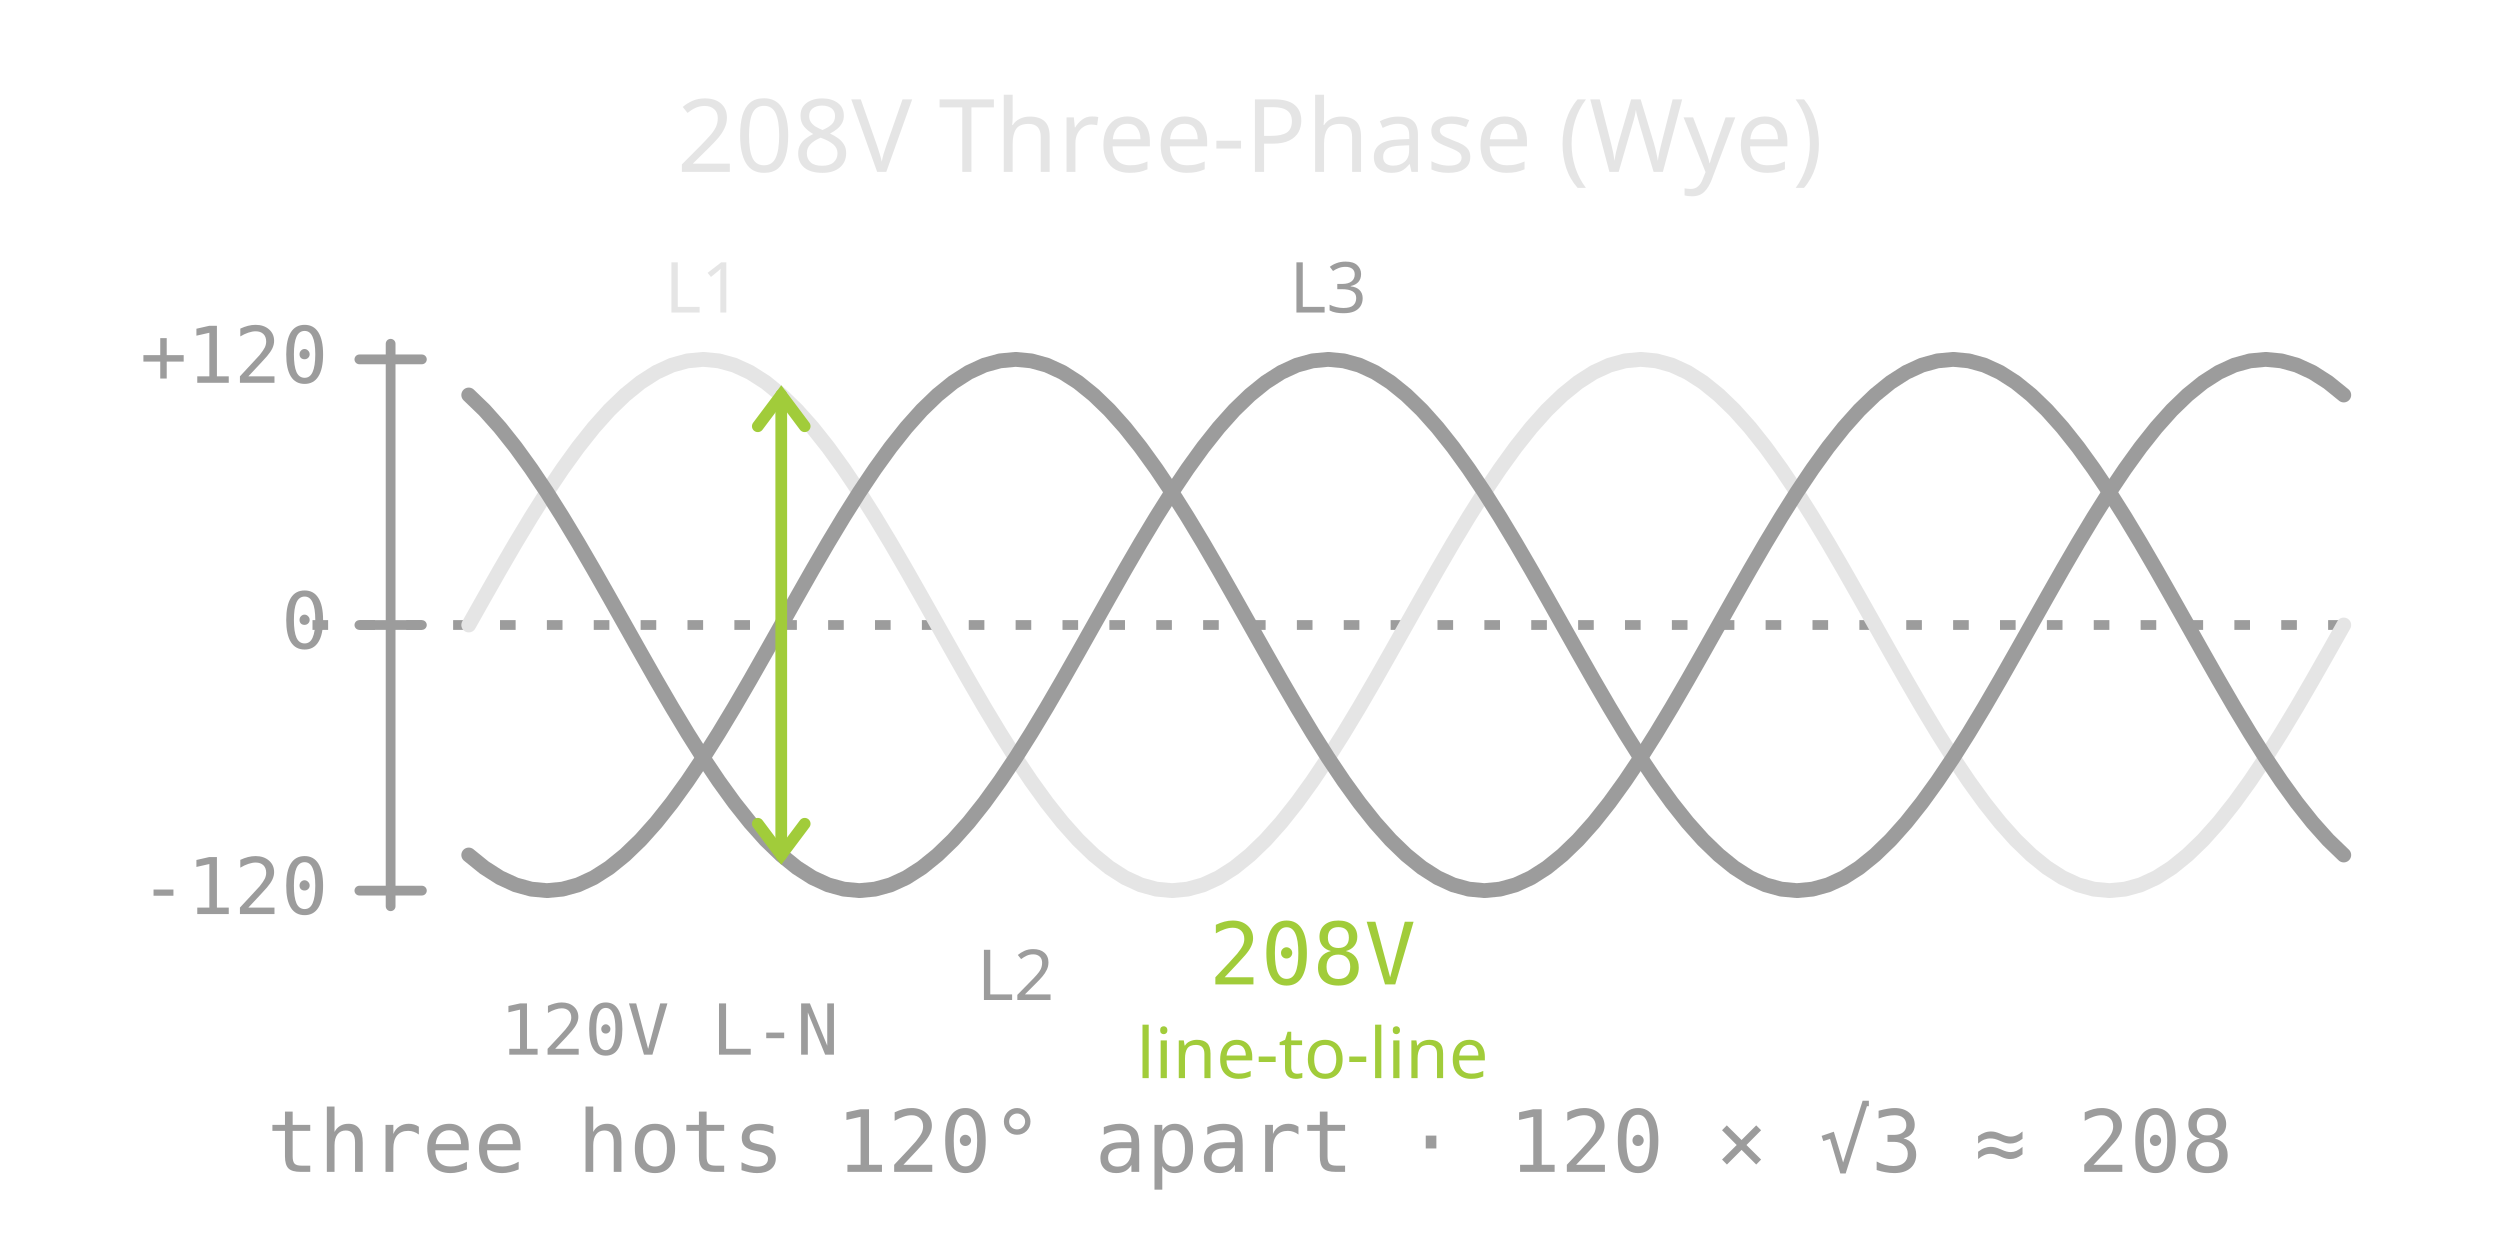
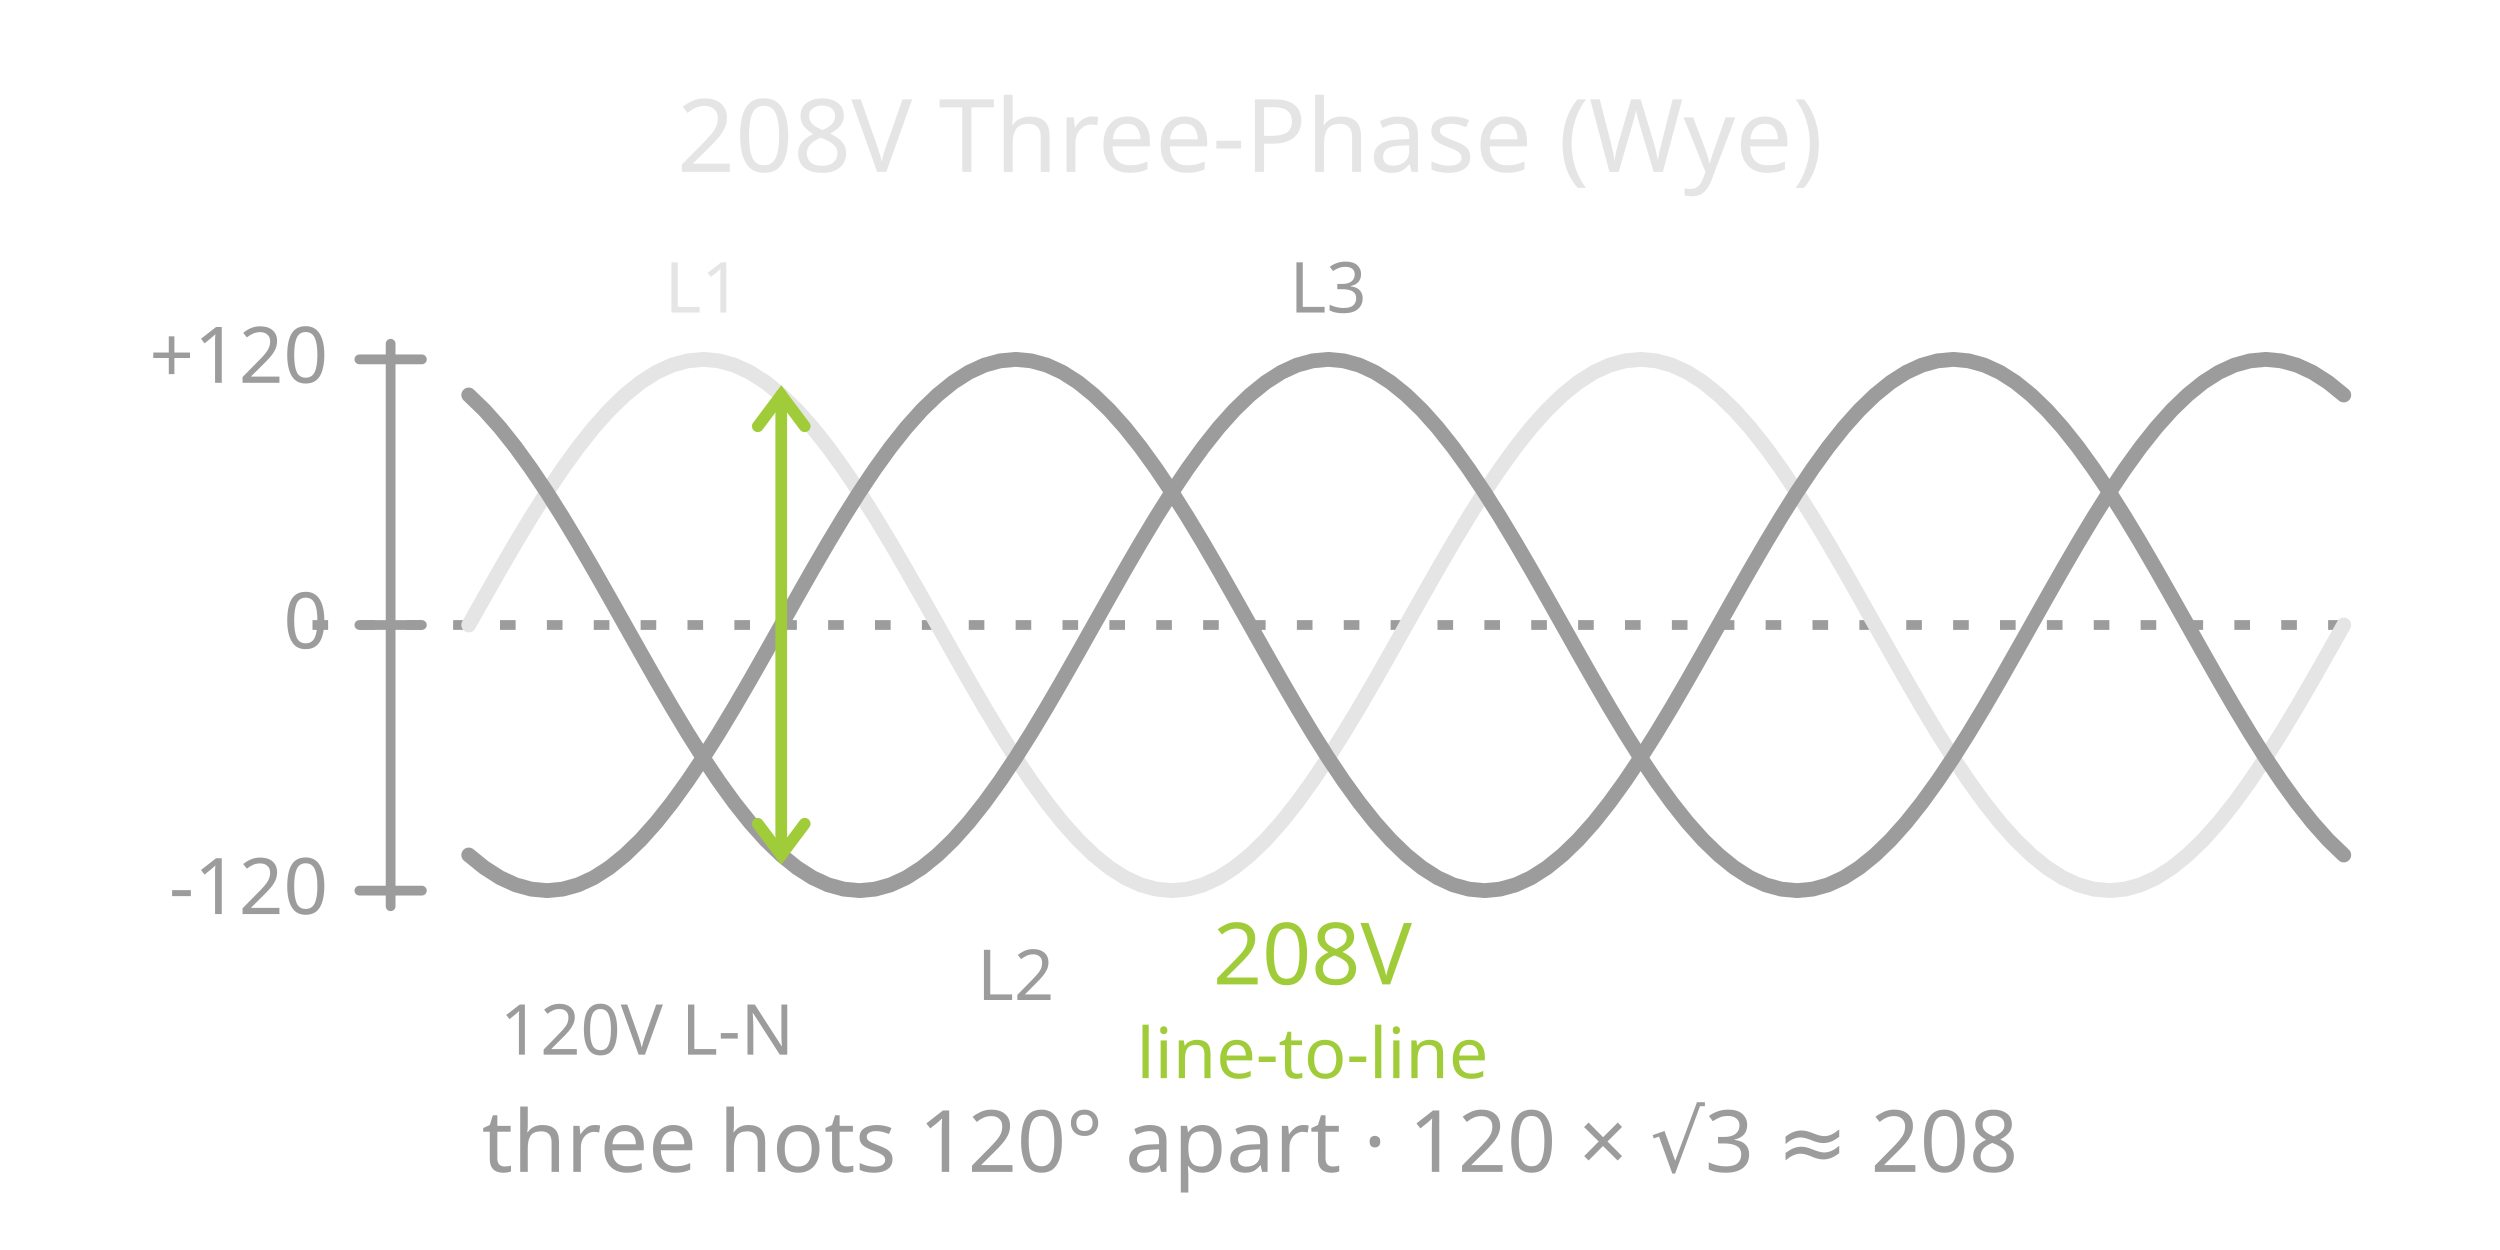
- <svg xmlns="http://www.w3.org/2000/svg" viewBox="0 0 320 160" fill="none" font-family="IBM Plex Sans, sans-serif">
+ <svg xmlns="http://www.w3.org/2000/svg" viewBox="0 0 320 160" fill="none" font-family="IBM Plex Sans">
  <line x1="40" y1="80" x2="300" y2="80" stroke="#9C9C9C" stroke-width="1.25" stroke-dasharray="2 4" />
  <line x1="50" y1="44" x2="50" y2="116" stroke="#9C9C9C" stroke-width="1.25" stroke-linecap="round" />
  <path d="M 60.0 80.0 L 62.0 76.45 L 64.0 72.93 L 66.0 69.49 L 68.0 66.17 L 70.0 63.0 L 72.0 60.02 L 74.0 57.25 L 76.0 54.73 L 78.0 52.49 L 80.0 50.56 L 82.0 48.94 L 84.0 47.66 L 86.0 46.74 L 88.0 46.19 L 90.0 46.0 L 92.0 46.19 L 94.0 46.74 L 96.0 47.66 L 98.0 48.94 L 100.0 50.56 L 102.0 52.49 L 104.0 54.73 L 106.0 57.25 L 108.0 60.02 L 110.0 63.0 L 112.0 66.17 L 114.0 69.49 L 116.0 72.93 L 118.0 76.45 L 120.0 80.0 L 122.0 83.55 L 124.0 87.07 L 126.0 90.51 L 128.0 93.83 L 130.0 97.0 L 132.0 99.98 L 134.0 102.75 L 136.0 105.27 L 138.0 107.51 L 140.0 109.44 L 142.0 111.06 L 144.0 112.34 L 146.0 113.26 L 148.0 113.81 L 150.0 114.0 L 152.0 113.81 L 154.0 113.26 L 156.0 112.34 L 158.0 111.06 L 160.0 109.44 L 162.0 107.51 L 164.0 105.27 L 166.0 102.75 L 168.0 99.98 L 170.0 97.0 L 172.0 93.83 L 174.0 90.51 L 176.0 87.07 L 178.0 83.55 L 180.0 80.0 L 182.0 76.45 L 184.0 72.93 L 186.0 69.49 L 188.0 66.17 L 190.0 63.0 L 192.0 60.02 L 194.0 57.25 L 196.0 54.73 L 198.0 52.49 L 200.0 50.56 L 202.0 48.94 L 204.0 47.66 L 206.0 46.74 L 208.0 46.19 L 210.0 46.0 L 212.0 46.19 L 214.0 46.74 L 216.0 47.66 L 218.0 48.94 L 220.0 50.56 L 222.0 52.49 L 224.0 54.73 L 226.0 57.25 L 228.0 60.02 L 230.0 63.0 L 232.0 66.17 L 234.0 69.49 L 236.0 72.93 L 238.0 76.45 L 240.0 80.0 L 242.0 83.55 L 244.0 87.07 L 246.0 90.51 L 248.0 93.83 L 250.0 97.0 L 252.0 99.98 L 254.0 102.75 L 256.0 105.27 L 258.0 107.51 L 260.0 109.44 L 262.0 111.06 L 264.0 112.34 L 266.0 113.26 L 268.0 113.81 L 270.0 114.0 L 272.0 113.81 L 274.0 113.26 L 276.0 112.34 L 278.0 111.06 L 280.0 109.44 L 282.0 107.51 L 284.0 105.27 L 286.0 102.75 L 288.0 99.98 L 290.0 97.0 L 292.0 93.83 L 294.0 90.51 L 296.0 87.07 L 298.0 83.55 L 300.0 80.0" stroke="#E5E5E5" stroke-width="1.9" stroke-linecap="round" stroke-linejoin="round" />
  <path d="M 60.0 109.44 L 62.0 111.06 L 64.0 112.34 L 66.0 113.26 L 68.0 113.81 L 70.0 114.0 L 72.0 113.81 L 74.0 113.26 L 76.0 112.34 L 78.0 111.06 L 80.0 109.44 L 82.0 107.51 L 84.0 105.27 L 86.0 102.75 L 88.0 99.98 L 90.0 97.0 L 92.0 93.83 L 94.0 90.51 L 96.0 87.07 L 98.0 83.55 L 100.0 80.0 L 102.0 76.45 L 104.0 72.93 L 106.0 69.49 L 108.0 66.17 L 110.0 63.0 L 112.0 60.02 L 114.0 57.25 L 116.0 54.73 L 118.0 52.49 L 120.0 50.56 L 122.0 48.94 L 124.0 47.66 L 126.0 46.74 L 128.0 46.19 L 130.0 46.0 L 132.0 46.19 L 134.0 46.74 L 136.0 47.66 L 138.0 48.94 L 140.0 50.56 L 142.0 52.49 L 144.0 54.73 L 146.0 57.25 L 148.0 60.02 L 150.0 63.0 L 152.0 66.17 L 154.0 69.49 L 156.0 72.93 L 158.0 76.45 L 160.0 80.0 L 162.0 83.55 L 164.0 87.07 L 166.0 90.51 L 168.0 93.83 L 170.0 97.0 L 172.0 99.98 L 174.0 102.75 L 176.0 105.27 L 178.0 107.51 L 180.0 109.44 L 182.0 111.06 L 184.0 112.34 L 186.0 113.26 L 188.0 113.81 L 190.0 114.0 L 192.0 113.81 L 194.0 113.26 L 196.0 112.34 L 198.0 111.06 L 200.0 109.44 L 202.0 107.51 L 204.0 105.27 L 206.0 102.75 L 208.0 99.98 L 210.0 97.0 L 212.0 93.83 L 214.0 90.51 L 216.0 87.07 L 218.0 83.55 L 220.0 80.0 L 222.0 76.45 L 224.0 72.93 L 226.0 69.49 L 228.0 66.17 L 230.0 63.0 L 232.0 60.02 L 234.0 57.25 L 236.0 54.73 L 238.0 52.49 L 240.0 50.56 L 242.0 48.94 L 244.0 47.66 L 246.0 46.74 L 248.0 46.19 L 250.0 46.0 L 252.0 46.19 L 254.0 46.74 L 256.0 47.66 L 258.0 48.94 L 260.0 50.56 L 262.0 52.49 L 264.0 54.73 L 266.0 57.25 L 268.0 60.02 L 270.0 63.0 L 272.0 66.17 L 274.0 69.49 L 276.0 72.93 L 278.0 76.45 L 280.0 80.0 L 282.0 83.55 L 284.0 87.07 L 286.0 90.51 L 288.0 93.83 L 290.0 97.0 L 292.0 99.98 L 294.0 102.75 L 296.0 105.27 L 298.0 107.51 L 300.0 109.44" stroke="#9C9C9C" stroke-width="1.9" stroke-linecap="round" stroke-linejoin="round" />
  <path d="M 60.0 50.56 L 62.0 52.49 L 64.0 54.73 L 66.0 57.25 L 68.0 60.02 L 70.0 63.0 L 72.0 66.17 L 74.0 69.49 L 76.0 72.93 L 78.0 76.45 L 80.0 80.0 L 82.0 83.55 L 84.0 87.07 L 86.0 90.51 L 88.0 93.83 L 90.0 97.0 L 92.0 99.98 L 94.0 102.75 L 96.0 105.27 L 98.0 107.51 L 100.0 109.44 L 102.0 111.06 L 104.0 112.34 L 106.0 113.26 L 108.0 113.81 L 110.0 114.0 L 112.0 113.81 L 114.0 113.26 L 116.0 112.34 L 118.0 111.06 L 120.0 109.44 L 122.0 107.51 L 124.0 105.27 L 126.0 102.75 L 128.0 99.98 L 130.0 97.0 L 132.0 93.83 L 134.0 90.51 L 136.0 87.07 L 138.0 83.55 L 140.0 80.0 L 142.0 76.45 L 144.0 72.93 L 146.0 69.49 L 148.0 66.17 L 150.0 63.0 L 152.0 60.02 L 154.0 57.25 L 156.0 54.73 L 158.0 52.49 L 160.0 50.56 L 162.0 48.94 L 164.0 47.66 L 166.0 46.74 L 168.0 46.19 L 170.0 46.0 L 172.0 46.19 L 174.0 46.74 L 176.0 47.66 L 178.0 48.94 L 180.0 50.56 L 182.0 52.49 L 184.0 54.73 L 186.0 57.25 L 188.0 60.02 L 190.0 63.0 L 192.0 66.17 L 194.0 69.49 L 196.0 72.93 L 198.0 76.45 L 200.0 80.0 L 202.0 83.55 L 204.0 87.07 L 206.0 90.51 L 208.0 93.83 L 210.0 97.0 L 212.0 99.98 L 214.0 102.75 L 216.0 105.27 L 218.0 107.51 L 220.0 109.44 L 222.0 111.06 L 224.0 112.34 L 226.0 113.26 L 228.0 113.81 L 230.0 114.0 L 232.0 113.81 L 234.0 113.26 L 236.0 112.34 L 238.0 111.06 L 240.0 109.44 L 242.0 107.51 L 244.0 105.27 L 246.0 102.75 L 248.0 99.98 L 250.0 97.0 L 252.0 93.83 L 254.0 90.51 L 256.0 87.07 L 258.0 83.55 L 260.0 80.0 L 262.0 76.45 L 264.0 72.93 L 266.0 69.49 L 268.0 66.17 L 270.0 63.0 L 272.0 60.02 L 274.0 57.25 L 276.0 54.73 L 278.0 52.49 L 280.0 50.56 L 282.0 48.94 L 284.0 47.66 L 286.0 46.74 L 288.0 46.19 L 290.0 46.0 L 292.0 46.19 L 294.0 46.74 L 296.0 47.66 L 298.0 48.94 L 300.0 50.56" stroke="#9C9C9C" stroke-width="1.9" stroke-linecap="round" stroke-linejoin="round" />
  <g stroke="#9C9C9C" stroke-width="1.25" stroke-linecap="round">
    <line x1="46" y1="46" x2="54" y2="46" />
    <line x1="46" y1="80" x2="54" y2="80" />
    <line x1="46" y1="114" x2="54" y2="114" />
  </g>
-   <g fill="#9C9C9C" font-size="10" font-weight="500" text-anchor="end" font-family="DM Mono, monospace">
+   <g fill="#9C9C9C" font-size="10" font-weight="500" text-anchor="end" font-family="DM Mono">
    <text x="42" y="49">+120</text>
    <text x="42" y="83">0</text>
    <text x="42" y="117">-120</text>
  </g>
  <text x="90" y="40" fill="#E5E5E5" font-size="9" font-weight="500" text-anchor="middle">L1</text>
  <text x="170" y="40" fill="#9C9C9C" font-size="9" font-weight="500" text-anchor="middle">L3</text>
  <text x="130" y="128" fill="#9C9C9C" font-size="9" font-weight="500" text-anchor="middle">L2</text>
-   <text x="64" y="135" fill="#9C9C9C" font-size="9" font-weight="500" text-anchor="start" font-family="DM Mono, monospace">120V L-N</text>
+   <text x="64" y="135" fill="#9C9C9C" font-size="9" font-weight="500" text-anchor="start" font-family="DM Mono">120V L-N</text>
  <g stroke="#A1CC3A" stroke-width="1.5" stroke-linecap="round">
    <line x1="100" y1="50.56" x2="100" y2="109.44" />
    <path d="M97 54.56 L100 50.56 L103 54.56" />
    <path d="M97 105.44 L100 109.44 L103 105.44" />
  </g>
-   <text x="168" y="126" fill="#A1CC3A" font-size="11" font-weight="500" text-anchor="middle" font-family="DM Mono, monospace">208V</text>
+   <text x="168" y="126" fill="#A1CC3A" font-size="11" font-weight="500" text-anchor="middle" font-family="DM Mono">208V</text>
  <text x="168" y="138" fill="#A1CC3A" font-size="9" font-weight="500" text-anchor="middle">line-to-line</text>
  <text x="160" y="22" fill="#E5E5E5" font-size="13" font-weight="500" text-anchor="middle">208V Three-Phase (Wye)</text>
-   <text x="160" y="150" fill="#9C9C9C" font-size="11" font-weight="500" text-anchor="middle" font-family="DM Mono, monospace">three hots 120° apart · 120 × √3 ≈ 208</text>
+   <text x="160" y="150" fill="#9C9C9C" font-size="11" font-weight="500" text-anchor="middle" font-family="DM Mono">three hots 120° apart · 120 × √3 ≈ 208</text>
</svg>
